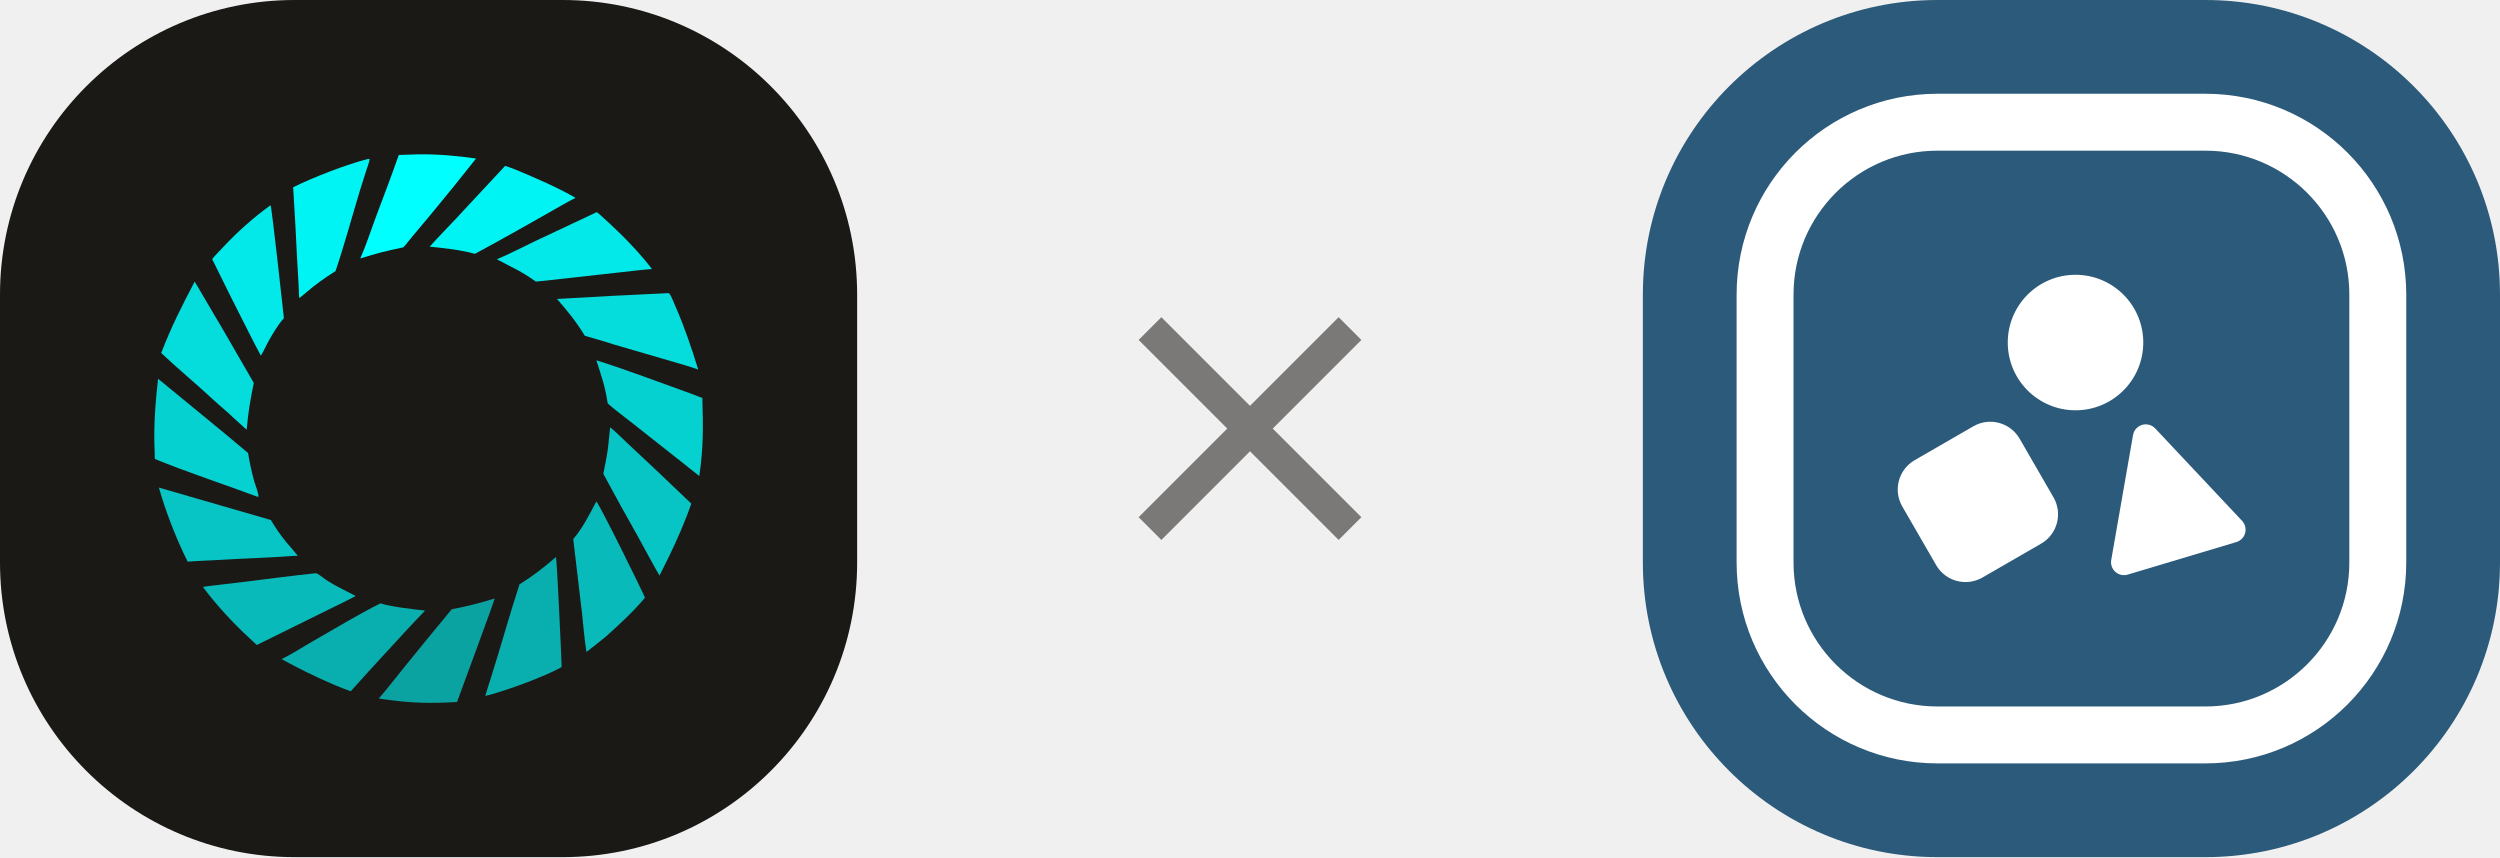
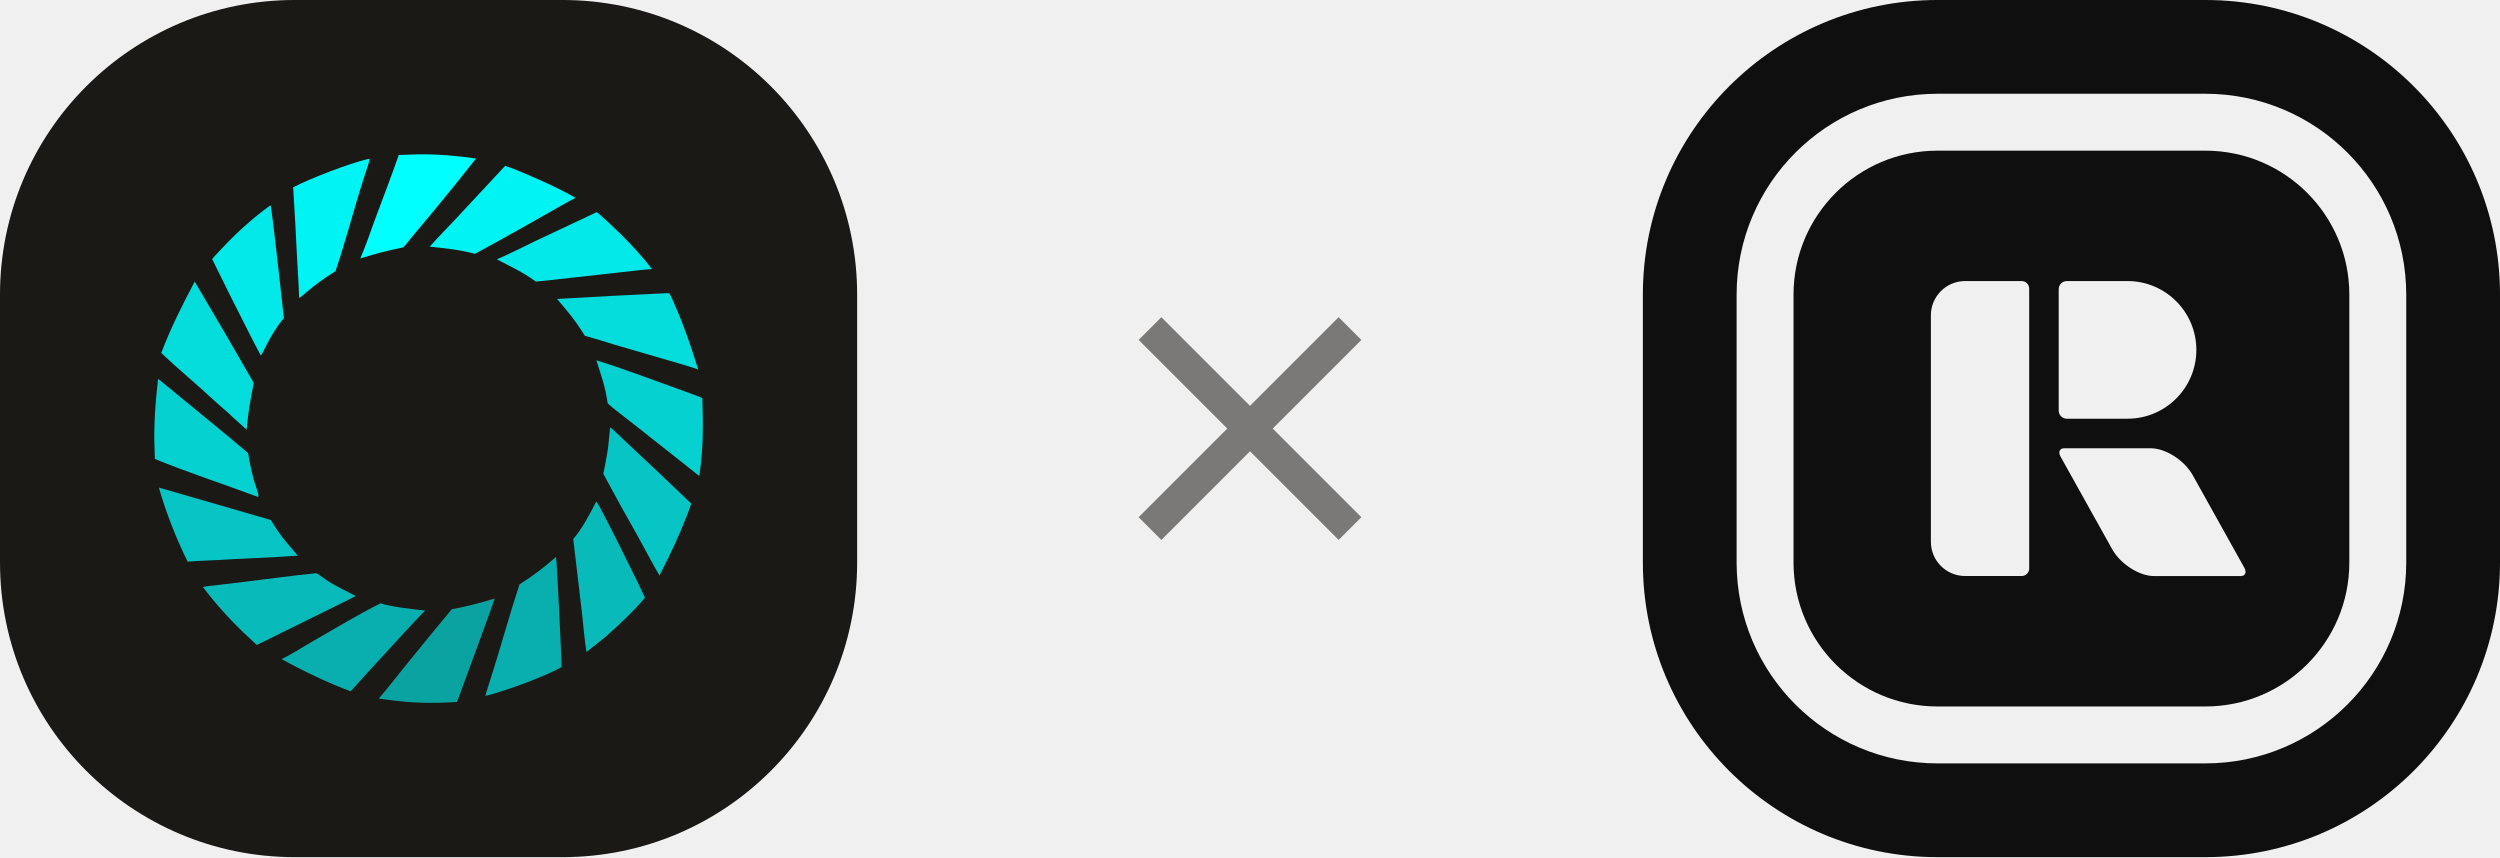
- <svg xmlns="http://www.w3.org/2000/svg" width="280" height="96" viewBox="0 0 280 96" fill="none" role="img" aria-label="Durable Streams for Rivet Actors">
+ <svg xmlns="http://www.w3.org/2000/svg" width="280" height="96" viewBox="0 0 280 96" fill="none" role="img" aria-label="Durable Streams for Rivet">
  <g>
    <rect x="0" y="0" width="96" height="96" rx="33" fill="#1B1916" />
    <g transform="translate(17.280 17.280) scale(0.31188)">
      <path d="M184.324 49.873L184.858 49.89C185.56 50.632 186.5 53.118 186.965 54.171C190.31 61.732 192.895 69.405 195.338 77.304C192.434 76.221 188.439 75.144 185.397 74.235L164.799 68.232C161.823 67.207 157.741 66.14 154.626 65.189C151.479 60.038 148.598 56.544 144.633 51.95C157.859 51.167 171.089 50.475 184.324 49.873Z" fill="#00FFFF" fill-opacity="0.85" />
      <path d="M1.352 80.629C2.476 81.493 3.592 82.442 4.688 83.346C14.352 91.314 24.13 99.194 33.688 107.287C34.223 110.686 34.951 114.052 35.866 117.367C36.183 118.48 37.703 122.287 37.353 123.021L36.832 122.901C25.055 118.504 11.668 114.139 0.195 109.402C0.203 108.543 0.173 107.587 0.131 106.724C-0.301 97.885 0.391 89.404 1.352 80.629Z" fill="#00FFFF" fill-opacity="0.8" />
      <path d="M1.662 119.696L41.844 131.33C43.651 134.304 45.329 136.807 47.575 139.492C48.885 141.056 50.301 142.581 51.536 144.183C50.88 144.188 50.201 144.224 49.544 144.249C40.918 144.932 31.872 145.11 23.202 145.685C19.498 145.931 15.694 145.96 11.995 146.295C8.151 138.708 3.943 128 1.662 119.696Z" fill="#00FFFF" fill-opacity="0.75" />
      <path d="M158.764 73.979C170.054 77.548 181.288 81.86 192.439 85.842C193.903 86.365 195.377 86.933 196.816 87.519C197.12 97.564 197.217 105.451 195.722 115.54L191.213 111.971L190.67 111.524L171.732 96.578C169.397 94.725 164.771 91.3 162.834 89.449C161.791 82.784 160.691 80.15 158.764 73.979Z" fill="#00FFFF" fill-opacity="0.8" />
      <path d="M144.251 144.633C144.586 145.266 146.234 181.168 146.295 184.142C140.287 187.542 127.257 192.248 120.604 194.076L118.865 194.506C119.507 192.283 120.229 190.054 120.934 187.848C124.474 176.773 127.52 165.471 131.157 154.432C136.582 151.008 139.328 148.826 144.251 144.633Z" fill="#00FFFF" fill-opacity="0.65" />
      <path d="M76.807 1.674L77.181 1.662L77.304 1.854C77.208 2.851 76.211 5.545 75.859 6.616C75.153 8.767 74.475 10.927 73.823 13.095C71.009 22.329 68.159 32.945 65.075 41.964C61.285 44.31 57.738 46.864 54.349 49.777C53.641 50.385 52.989 50.961 52.25 51.536L52.039 51.435L51.979 50.762C51.872 46.566 51.52 42.088 51.305 37.873C50.897 29.193 50.42 20.518 49.873 11.847C56.334 8.557 69.839 3.315 76.807 1.674Z" fill="#00FFFF" fill-opacity="0.95" />
      <path d="M41.732 18.287C42.209 18.774 46.123 55.181 46.548 58.856C44.332 61.304 42.313 64.754 40.725 67.671C39.883 69.218 39.238 70.796 38.283 72.317C36.855 69.671 35.467 67.006 34.119 64.321C29.594 55.464 25.148 46.569 20.781 37.638C21.878 36.275 23.534 34.593 24.764 33.297C29.921 27.776 35.602 22.75 41.732 18.287Z" fill="#00FFFF" fill-opacity="0.9" />
      <path d="M158.735 124.684C159.827 125.512 175.274 156.91 176.219 159.236C172.169 164.108 166.958 168.908 162.22 173.154C159.911 175.037 157.576 176.891 155.216 178.713C154.52 174.915 154.073 168.918 153.617 164.972L150.451 138.153C153.68 134.509 156.504 128.961 158.735 124.684Z" fill="#00FFFF" fill-opacity="0.7" />
      <path d="M158.882 20.781C159.422 20.91 166.802 27.941 167.7 28.842C171.477 32.63 175.521 36.936 178.713 41.208C175.145 41.459 170.953 41.996 167.348 42.386L142.552 45.144L137.032 45.717C131.604 41.822 128.581 40.724 123.021 37.703C127.241 35.962 132.47 33.234 136.687 31.228L158.882 20.781Z" fill="#00FFFF" fill-opacity="0.9" />
      <path d="M58.013 150.456C58.498 150.346 60.995 152.342 61.62 152.766C65.056 155.102 68.71 156.675 72.317 158.625C69.27 160.269 65.681 161.955 62.56 163.515L36.819 176.219L34.079 173.657C28.469 168.575 22.009 161.522 17.456 155.375C19.087 155.068 21.515 154.835 23.224 154.629L33.621 153.379C41.612 152.42 50.042 151.24 58.013 150.456Z" fill="#00FFFF" fill-opacity="0.7" />
      <path d="M121.965 159.595L122.189 159.619C122.274 160.106 109.946 193.215 108.715 196.688C99.079 197.259 92.346 197.107 82.554 195.724L80.629 195.442C83.466 192.178 86.241 188.56 88.976 185.184C94.873 177.877 100.819 170.611 106.813 163.387C112.696 162.237 116.155 161.384 121.965 159.595Z" fill="#00FFFF" fill-opacity="0.6" />
      <path d="M94.907 0.009C101.248 -0.086 109.213 0.561 115.54 1.529C110.288 8.201 104.95 14.803 99.529 21.334C96.457 25.052 93.236 28.76 90.241 32.516L89.44 33.413C83.438 34.643 79.832 35.571 73.979 37.405C76.186 32.422 77.955 26.822 79.889 21.702C82.579 14.578 85.287 7.432 87.81 0.248C90.175 0.155 92.541 0.075 94.907 0.009Z" fill="#00FFFF" />
      <path d="M163.697 98.084C164.459 98.463 168.912 102.818 169.832 103.676C177.553 110.877 185.224 118.134 192.844 125.448C190.61 131.975 187.624 138.721 184.616 144.897L181.427 151.283C178.843 146.894 176.206 141.791 173.696 137.283C169.458 129.822 165.311 122.306 161.257 114.735C161.872 111.607 162.44 109.041 162.881 105.839C163.249 103.163 163.371 100.673 163.697 98.084Z" fill="#00FFFF" fill-opacity="0.75" />
      <path d="M81.227 161.257C84.682 162.454 93.571 163.486 97.253 163.847C92.601 168.655 87.786 173.945 83.256 178.871C78.976 183.493 74.735 188.151 70.533 192.844C68.487 192.081 66.542 191.358 64.539 190.492C58.12 187.737 51.839 184.67 45.717 181.3C49.333 179.547 53.691 176.713 57.268 174.678C65.097 170.226 73.192 165.276 81.227 161.257Z" fill="#00FFFF" fill-opacity="0.65" />
      <path d="M14.516 45.717C21.686 57.799 28.762 69.935 35.743 82.123C34.423 88.475 33.749 92.516 33.169 98.916L28.462 94.664C26.17 92.412 23.506 90.304 21.165 88.118C15.126 82.478 8.434 77.015 2.494 71.34C5.996 62.181 9.96 54.339 14.516 45.717Z" fill="#00FFFF" fill-opacity="0.85" />
      <path d="M126.002 4.156C126.586 4.284 129.455 5.389 130.083 5.651C136.846 8.466 144.969 11.971 151.283 15.646C148.382 17.063 144.608 19.319 141.761 20.917C134.942 24.805 128.098 28.647 121.227 32.443C119.213 33.567 117.185 34.667 115.144 35.743C109.737 34.264 104.453 33.752 98.916 33.173C101.622 30.08 105.082 26.601 107.931 23.56L126.002 4.156Z" fill="#00FFFF" fill-opacity="0.95" />
    </g>
  </g>
  <g transform="translate(124 32) scale(0.400)">
    <path d="M12 12 L68 68 M68 12 L12 68" stroke="#1B1916" stroke-opacity="0.55" stroke-width="9" />
  </g>
  <g transform="translate(184 0)">
-     <rect x="0" y="0" width="96" height="96" rx="33" fill="#2C5A7A" />
+     <rect x="0" y="0" width="96" height="96" rx="33" fill="#0F0F0F" />
    <g transform="scale(0.75)">
-       <rect x="18.25" y="18.25" width="91.5" height="91.5" rx="25.75" stroke="white" stroke-width="8.5" />
-       <g transform="matrix(0.483,0,0,0.483,21.9009,23.0681)">
-         <g transform="matrix(1,0,0,1,-32928.8,-28118.2)">
-           <g transform="matrix(0.941176,0,0,0.925134,2119.4,2323.67)">
-             <g transform="matrix(1.0625,0,0,1.08092,-2251.86,-2261.21)">
-               <g transform="matrix(1,0,0,1,32930.7,27886.2)">
-                 <path d="M104.323,87.121C104.584,85.628 105.665,84.411 107.117,83.977C108.568,83.542 110.14,83.965 111.178,85.069C118.49,92.847 131.296,106.469 138.034,113.637C138.984,114.647 139.343,116.076 138.983,117.415C138.623,118.754 137.595,119.811 136.267,120.208C127.471,122.841 111.466,127.633 102.67,130.266C101.342,130.664 99.903,130.345 98.867,129.425C97.83,128.504 97.344,127.112 97.582,125.747C99.274,116.055 102.488,97.637 104.323,87.121Z" style="fill:white;" />
-               </g>
-               <g transform="matrix(1,0,0,1,32930.7,27886.2)">
-                 <path d="M69.264,88.242L79.739,106.385C82.629,111.392 80.912,117.803 75.905,120.694L57.762,131.168C52.755,134.059 46.344,132.341 43.453,127.335L32.979,109.192C30.088,104.185 31.806,97.774 36.813,94.883L54.956,84.408C59.962,81.518 66.374,83.236 69.264,88.242Z" style="fill:white;" />
-               </g>
-               <g transform="matrix(1,0,0,1,32930.7,27886.2)">
-                 <path d="M86.541,79.464C98.111,79.464 107.49,70.084 107.49,58.514C107.49,46.944 98.111,37.565 86.541,37.565C74.971,37.565 65.591,46.944 65.591,58.514C65.591,70.084 74.971,79.464 86.541,79.464Z" style="fill:white;fill-rule:nonzero;" />
-               </g>
-             </g>
-           </g>
-         </g>
-       </g>
+       <rect x="18.25" y="18.25" width="91.5" height="91.5" rx="25.75" stroke="#F0F0F0" stroke-width="8.5" />
+       <path fill-rule="evenodd" clip-rule="evenodd" d="M57.694 43.098c0-.622-.505-1.126-1.127-1.126h-8.444a5.114 5.114 0 0 0-5.112 5.111v33.824a5.114 5.114 0 0 0 5.112 5.112h8.444c.622 0 1.127-.505 1.127-1.127V43.098Zm24.424 27.869c-1.238-2.222-4.047-4.026-6.27-4.026H62.923c-.684 0-.93.555-.549 1.239l7.703 13.822c1.239 2.223 4.048 4.026 6.27 4.026h12.927c.683 0 .93-.555.548-1.239l-7.703-13.822Zm.538-18.718c0-5.672-4.605-10.277-10.277-10.277H63.31a1.21 1.21 0 0 0-1.209 1.209v18.137c0 .667.542 1.209 1.21 1.209h9.068c5.672 0 10.277-4.605 10.277-10.278Z" fill="#F0F0F0" />
    </g>
  </g>
</svg>
